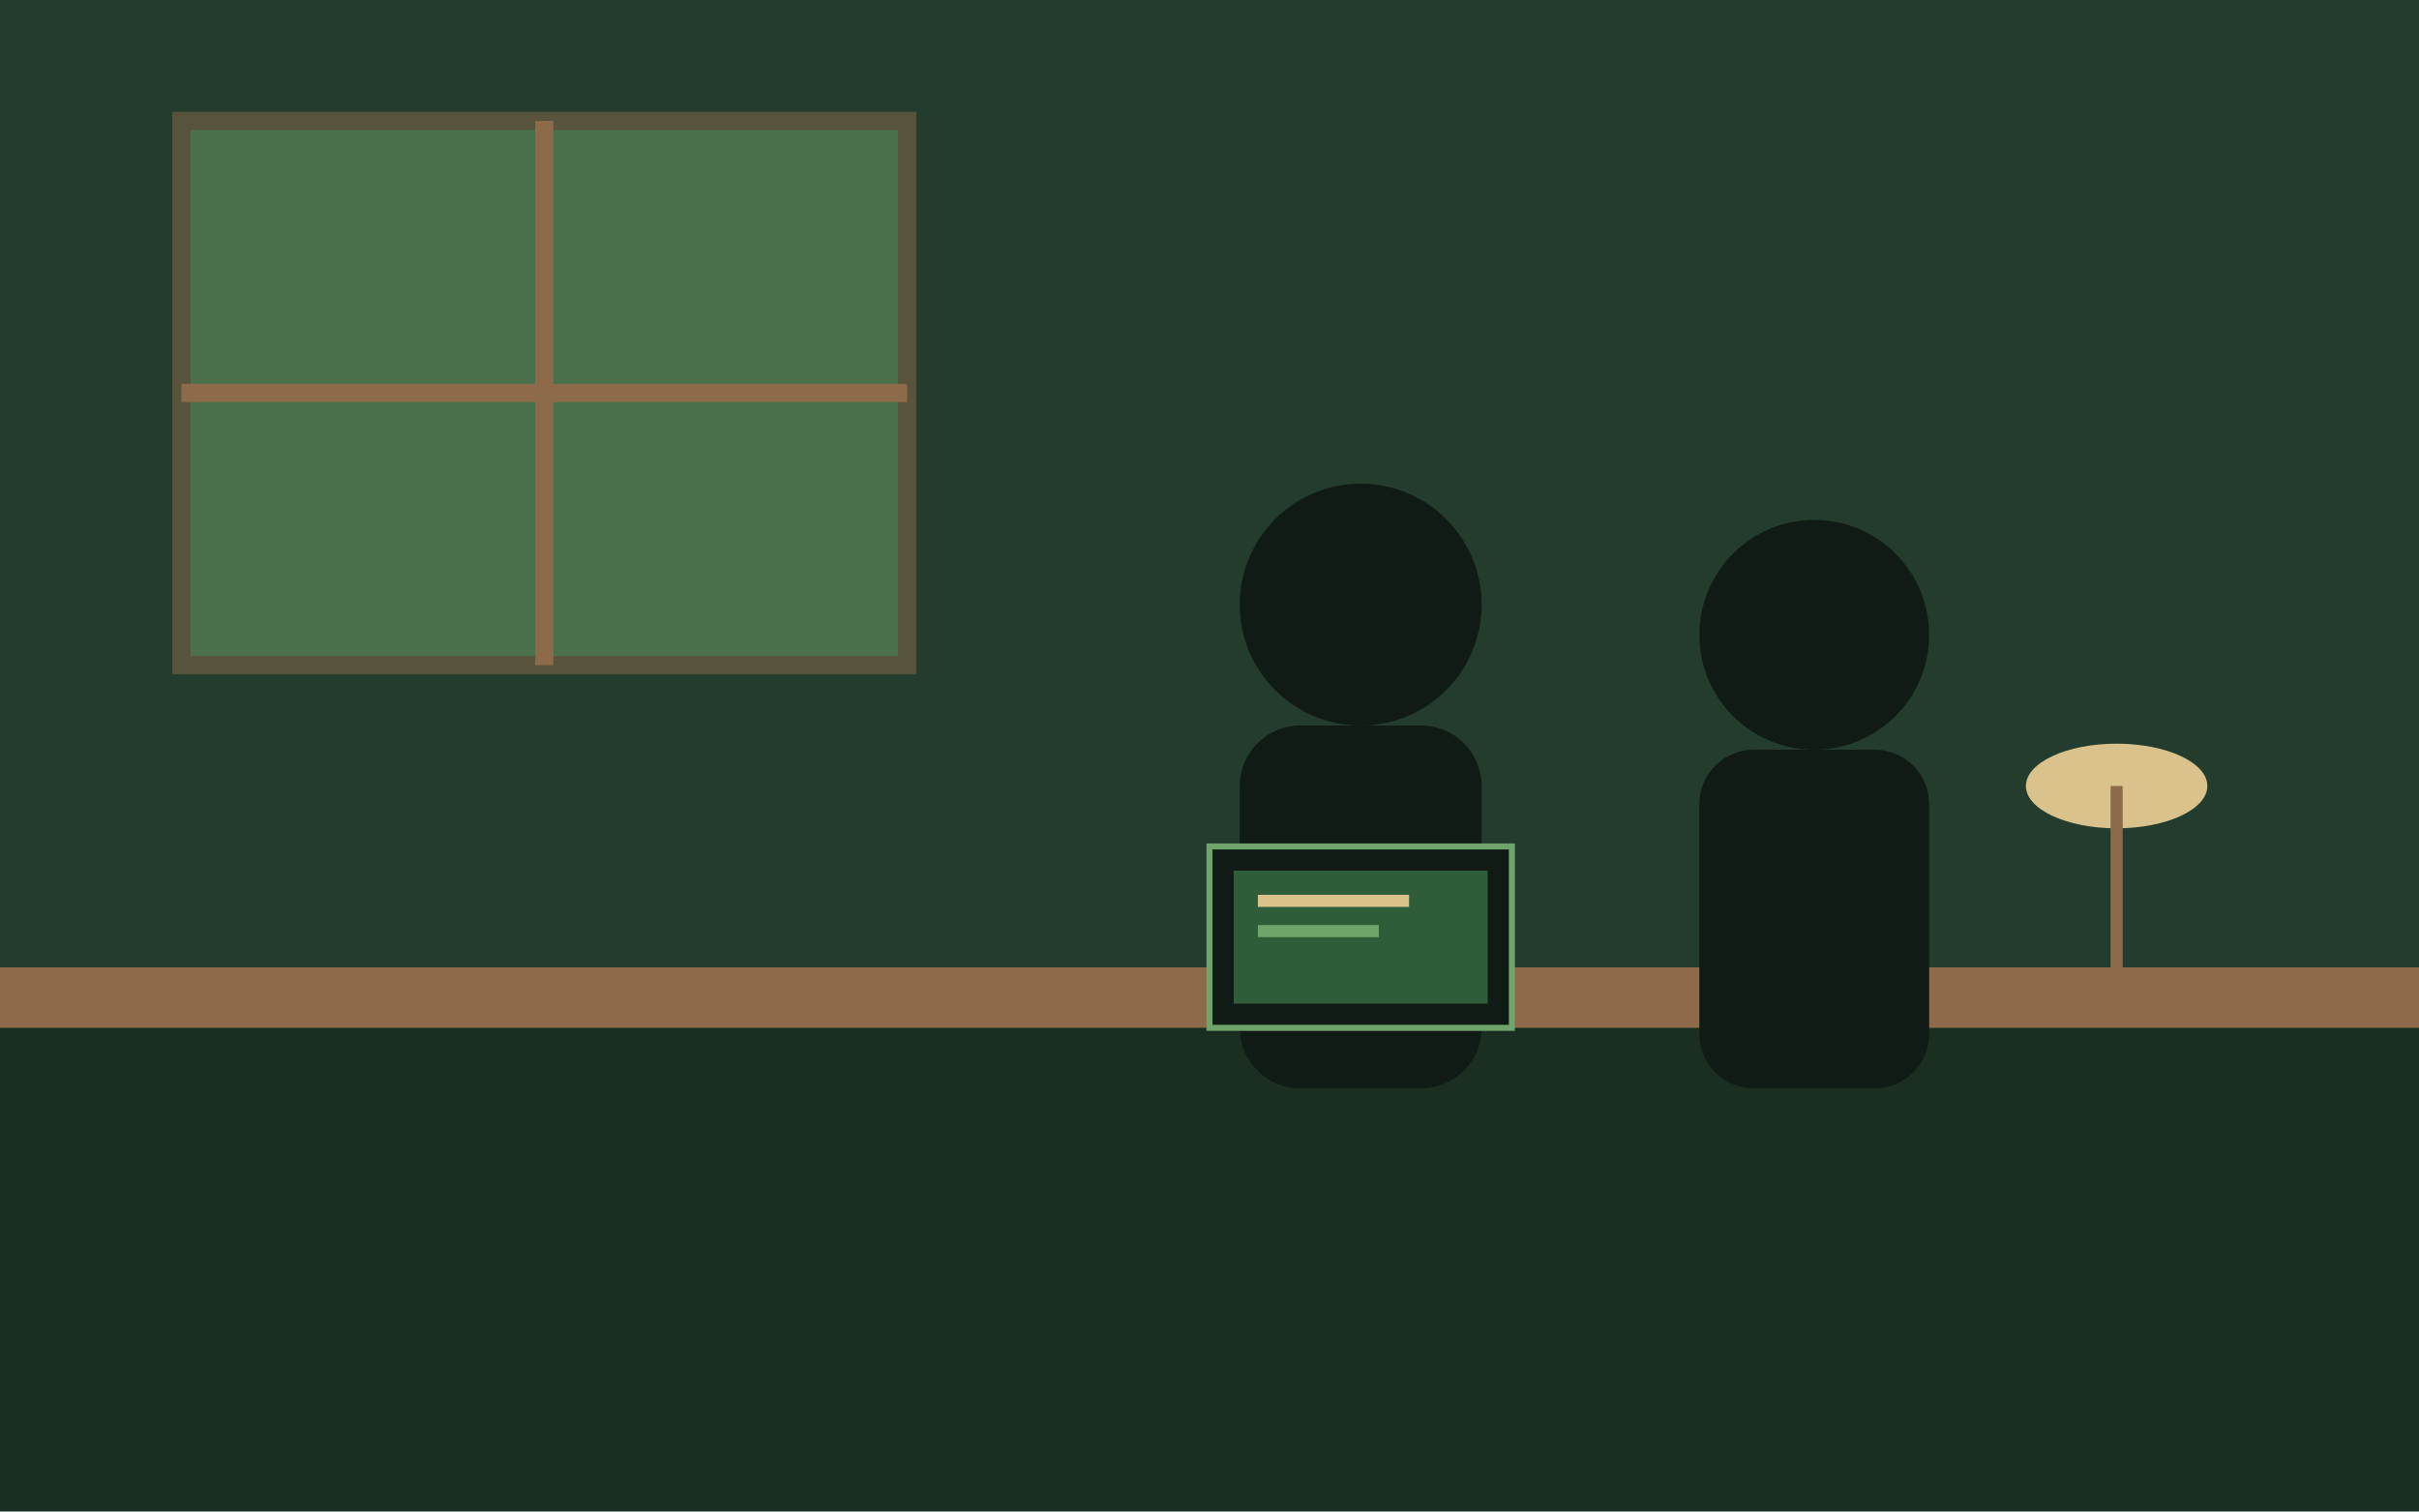
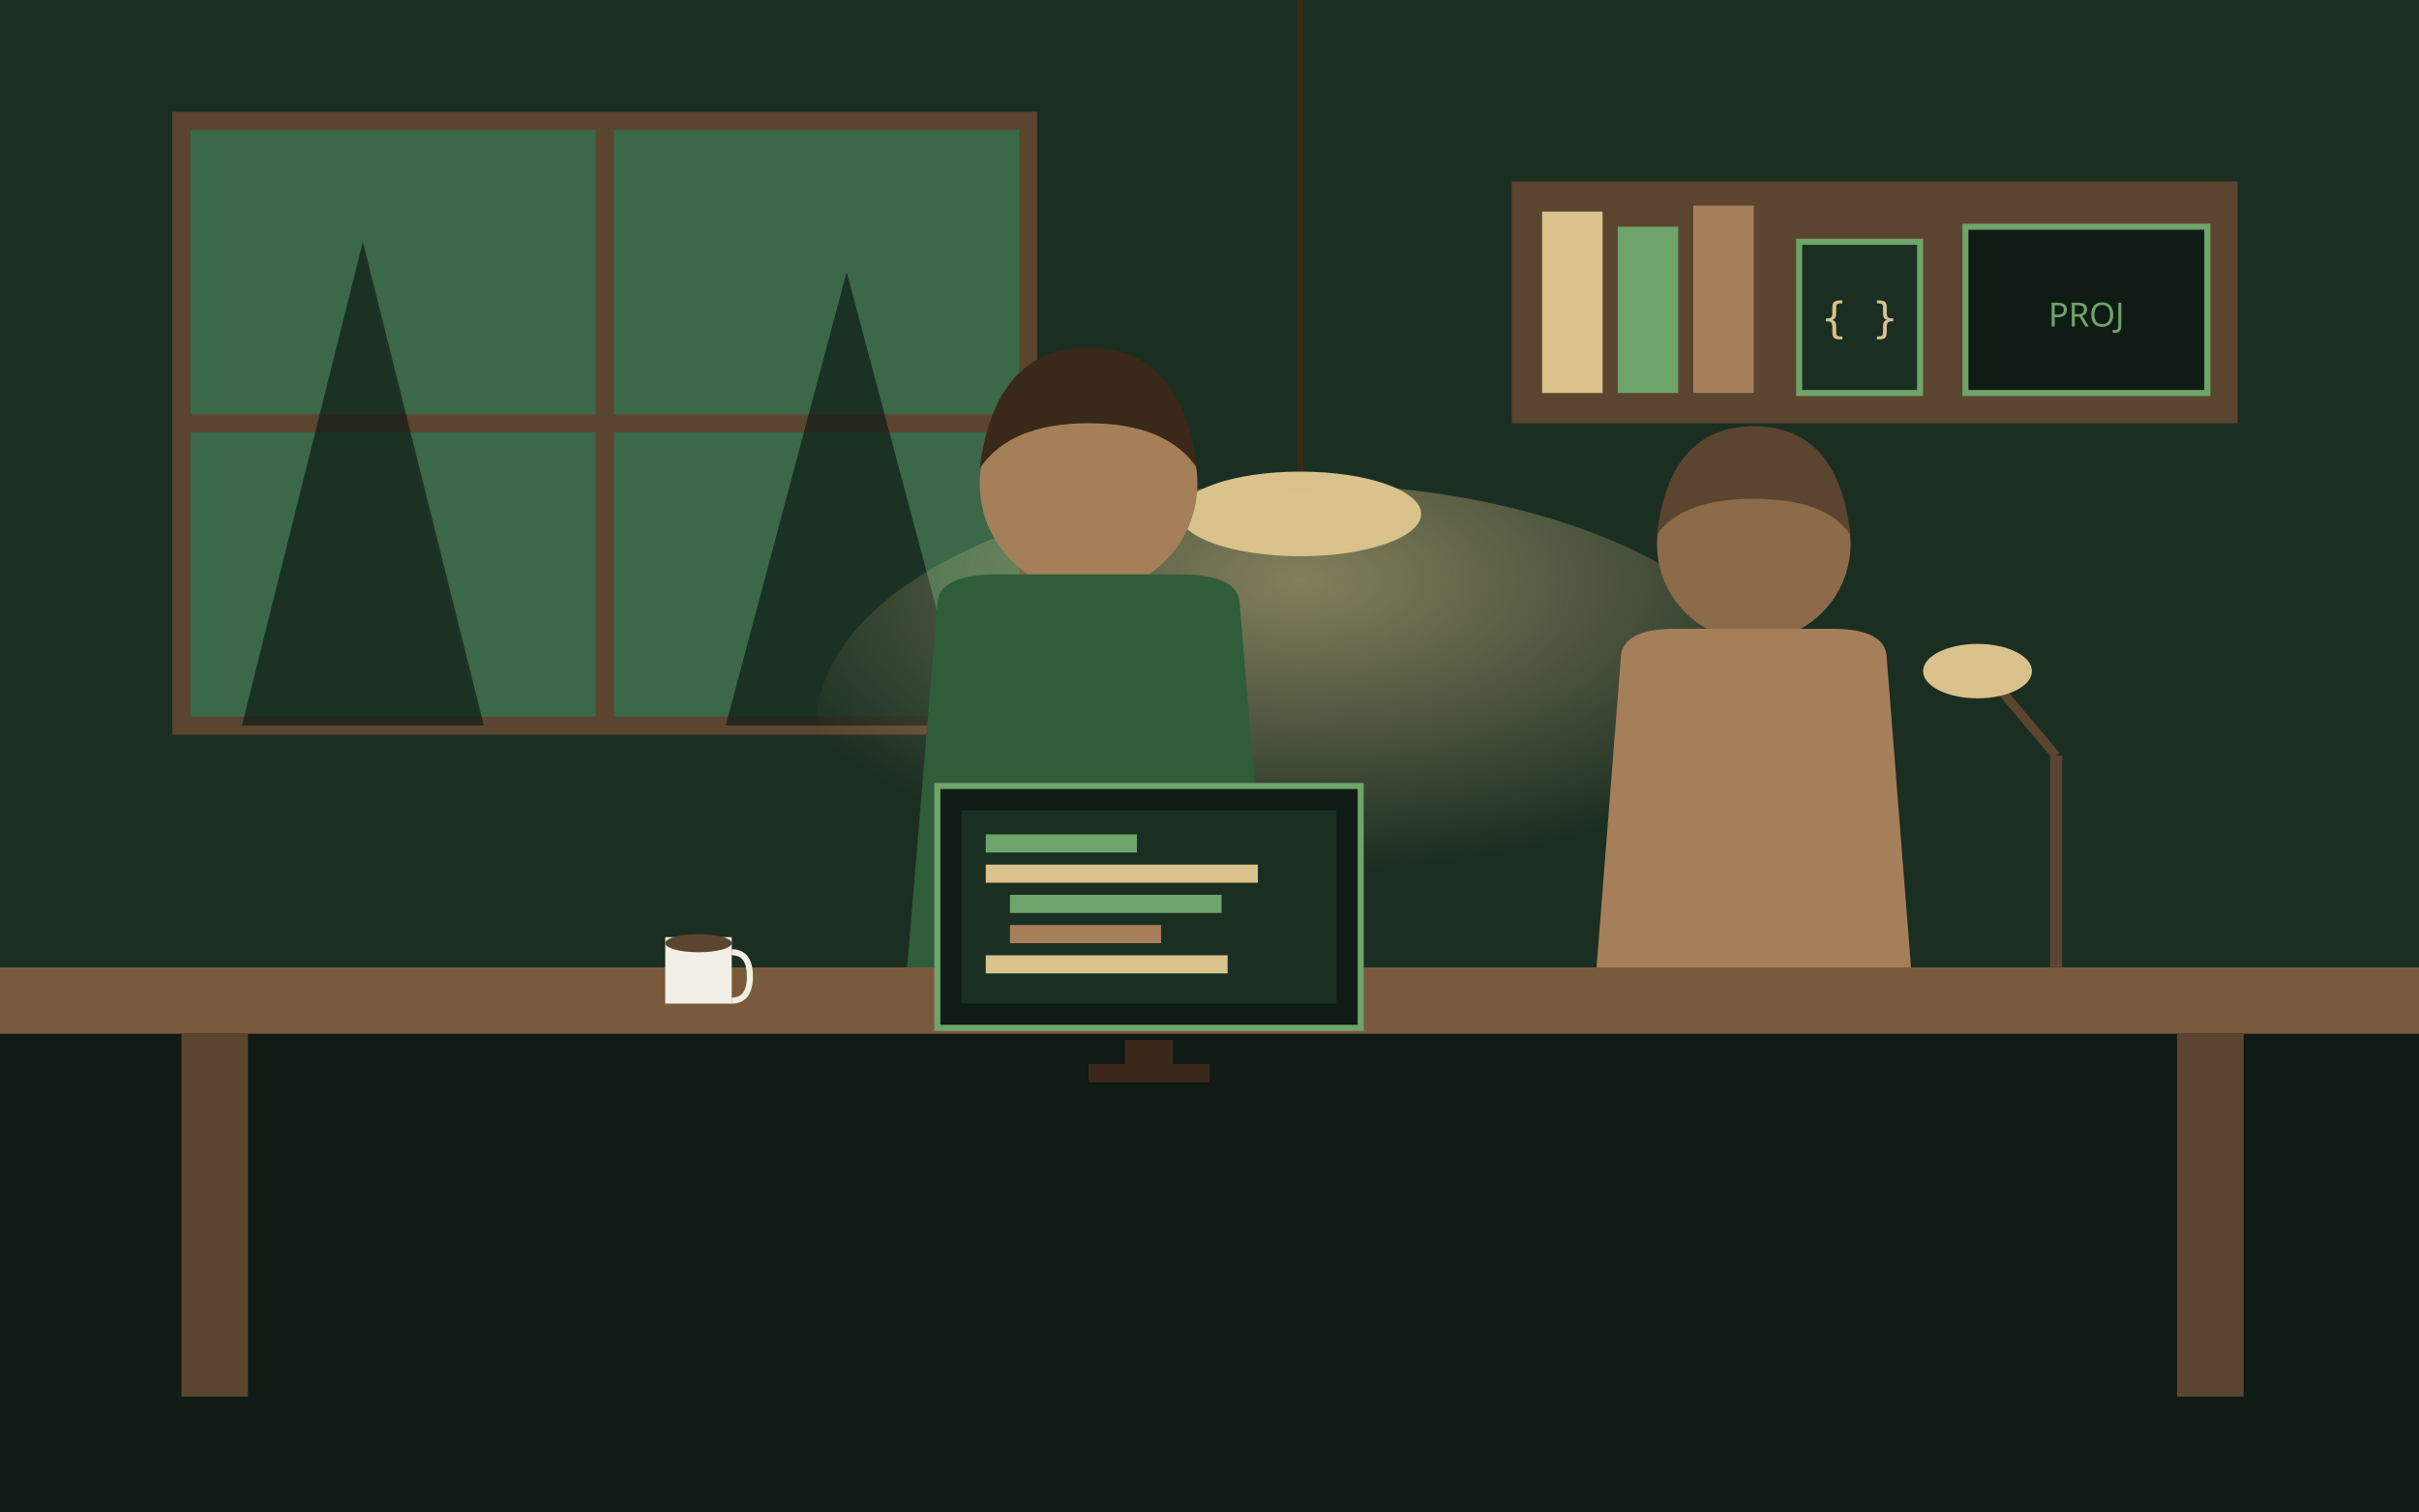
<svg xmlns="http://www.w3.org/2000/svg" viewBox="0 0 800 500" role="img" aria-label="ラボで制作する学生">
-   <rect width="800" height="500" fill="#1B2E22" />
-   <rect width="800" height="320" fill="#243C2D" />
-   <rect x="60" y="40" width="240" height="180" fill="#6FA46B" opacity="0.5" stroke="#8C6A4A" stroke-width="6" />
-   <line x1="180" y1="40" x2="180" y2="220" stroke="#8C6A4A" stroke-width="6" />
-   <line x1="60" y1="130" x2="300" y2="130" stroke="#8C6A4A" stroke-width="6" />
-   <rect x="0" y="320" width="800" height="20" fill="#8C6A4A" />
-   <g fill="#0F1B14">
-     <circle cx="450" cy="200" r="40" />
-     <rect x="410" y="240" width="80" height="120" rx="20" />
-     <circle cx="600" cy="210" r="38" />
-     <rect x="562" y="248" width="76" height="112" rx="18" />
+   <defs>
+     <radialGradient id="lampLight" cx="0.5" cy="0.2" r="0.6">
+       <stop offset="0" stop-color="#D9C28B" stop-opacity="0.55" />
+       <stop offset="1" stop-color="#D9C28B" stop-opacity="0" />
+     </radialGradient>
+   </defs>
+   <rect width="800" height="500" fill="#15241B" />
+   <rect width="800" height="320" fill="#1B2E22" />
+   <rect x="60" y="40" width="280" height="200" fill="#3a6849" stroke="#5B4530" stroke-width="6" />
+   <line x1="200" y1="40" x2="200" y2="240" stroke="#5B4530" stroke-width="6" />
+   <line x1="60" y1="140" x2="340" y2="140" stroke="#5B4530" stroke-width="6" />
+   <g fill="rgba(15,27,20,0.7)">
+     <polygon points="80,240 120,80 160,240" />
+     <polygon points="240,240 280,90 320,240" />
  </g>
-   <rect x="400" y="280" width="100" height="60" fill="#0F1B14" stroke="#6FA46B" stroke-width="2" />
-   <rect x="408" y="288" width="84" height="44" fill="#2F5D3A" />
-   <rect x="416" y="296" width="50" height="4" fill="#D9C28B" />
-   <rect x="416" y="306" width="40" height="4" fill="#6FA46B" />
-   <g transform="translate(700,260)">
-     <ellipse cx="0" cy="0" rx="30" ry="14" fill="#D9C28B" />
-     <rect x="-2" y="0" width="4" height="60" fill="#8C6A4A" />
+   <g>
+     <rect x="500" y="60" width="240" height="80" fill="#5B4530" />
+     <rect x="510" y="70" width="20" height="60" fill="#D9C28B" />
+     <rect x="535" y="75" width="20" height="55" fill="#6FA46B" />
+     <rect x="560" y="68" width="20" height="62" fill="#A57E5A" />
+     <rect x="595" y="80" width="40" height="50" fill="#1B2E22" stroke="#6FA46B" stroke-width="2" />
+     <text x="615" y="110" text-anchor="middle" fill="#D9C28B" font-family="monospace" font-size="14">{ }</text>
+     <rect x="650" y="75" width="80" height="55" fill="#0F1B14" stroke="#6FA46B" stroke-width="2" />
+     <text x="690" y="108" text-anchor="middle" fill="#6FA46B" font-family="sans-serif" font-size="11">PROJ</text>
+   </g>
+   <g>
+     <line x1="430" y1="0" x2="430" y2="160" stroke="#3a2818" stroke-width="2" />
+     <ellipse cx="430" cy="170" rx="40" ry="14" fill="#D9C28B" />
+     <ellipse cx="430" cy="240" rx="160" ry="80" fill="url(#lampLight)" />
+   </g>
+   <rect x="0" y="320" width="800" height="22" fill="#7A5A3D" />
+   <rect x="0" y="342" width="800" height="160" fill="#0F1B14" />
+   <rect x="60" y="342" width="22" height="120" fill="#5B4530" />
+   <rect x="720" y="342" width="22" height="120" fill="#5B4530" />
+   <g transform="translate(360,160)">
+     <circle cx="0" cy="0" r="36" fill="#A57E5A" />
+     <path d="M-36,-5 q5,-40 36,-40 q31,0 36,40 q-10,-15 -36,-15 q-26,0 -36,15 z" fill="#3a2818" />
+     <path d="M-50,40 Q-50,30 -30,30 L30,30 Q50,30 50,40 L60,160 L-60,160 Z" fill="#2F5D3A" />
+     <rect x="-50" y="80" width="20" height="60" fill="#2F5D3A" />
+     <rect x="30" y="80" width="20" height="60" fill="#2F5D3A" />
+   </g>
+   <g transform="translate(580,180)">
+     <circle cx="0" cy="0" r="32" fill="#8C6A4A" />
+     <path d="M-32,-3 q4,-36 32,-36 q28,0 32,36 q-8,-12 -32,-12 q-24,0 -32,12 z" fill="#5B4530" />
+     <path d="M-44,38 Q-44,28 -26,28 L26,28 Q44,28 44,38 L52,140 L-52,140 Z" fill="#A57E5A" />
+   </g>
+   <g transform="translate(310,260)">
+     <rect width="140" height="80" fill="#0F1B14" stroke="#6FA46B" stroke-width="2" />
+     <rect x="8" y="8" width="124" height="64" fill="#1B2E22" />
+     <rect x="16" y="16" width="50" height="6" fill="#6FA46B" />
+     <rect x="16" y="26" width="90" height="6" fill="#D9C28B" />
+     <rect x="24" y="36" width="70" height="6" fill="#6FA46B" />
+     <rect x="24" y="46" width="50" height="6" fill="#A57E5A" />
+     <rect x="16" y="56" width="80" height="6" fill="#D9C28B" />
+     <rect x="62" y="84" width="16" height="10" fill="#3a2818" />
+     <rect x="50" y="92" width="40" height="6" fill="#3a2818" />
+   </g>
+   <g transform="translate(220,310)">
+     <rect width="22" height="22" fill="#F2EFE6" />
+     <ellipse cx="11" cy="2" rx="11" ry="3" fill="#5B4530" />
+     <path d="M22,5 q6,0 6,8 q0,8 -6,8" fill="none" stroke="#F2EFE6" stroke-width="2" />
+   </g>
+   <g transform="translate(680,250)">
+     <rect x="-2" y="0" width="4" height="70" fill="#5B4530" />
+     <line x1="0" y1="0" x2="-22" y2="-26" stroke="#5B4530" stroke-width="3" />
+     <ellipse cx="-26" cy="-28" rx="18" ry="9" fill="#D9C28B" />
  </g>
</svg>
